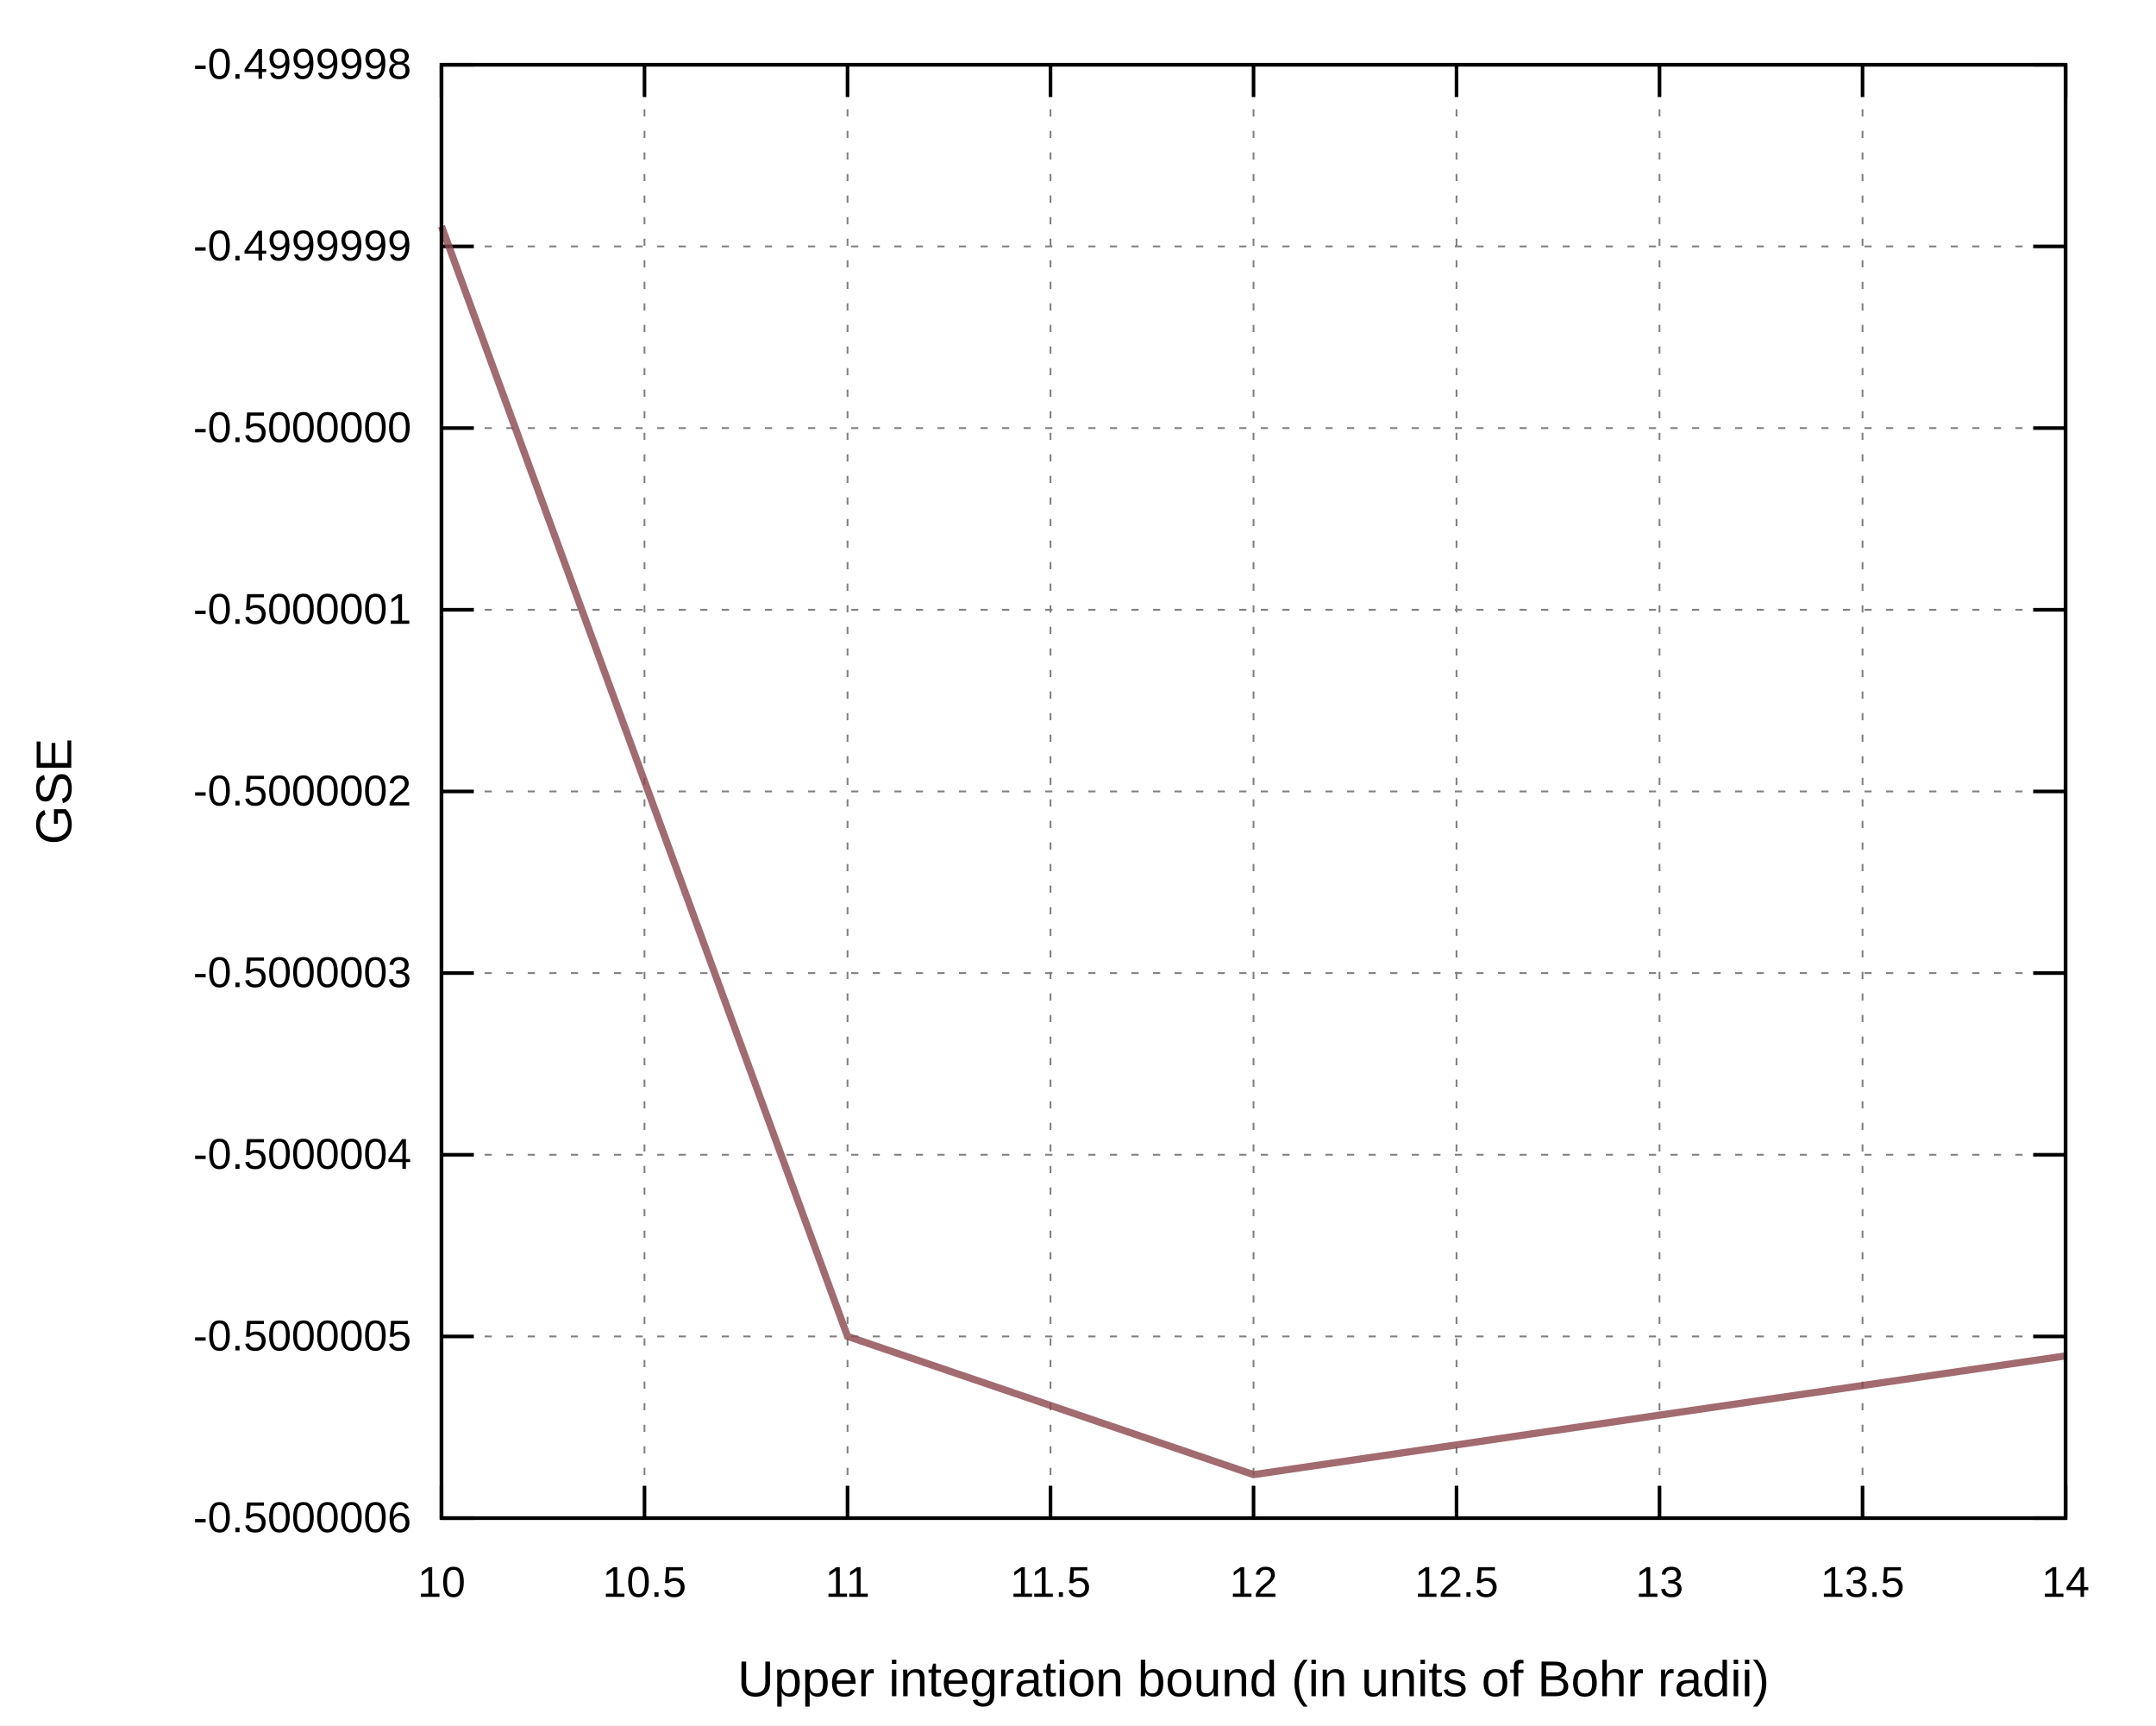
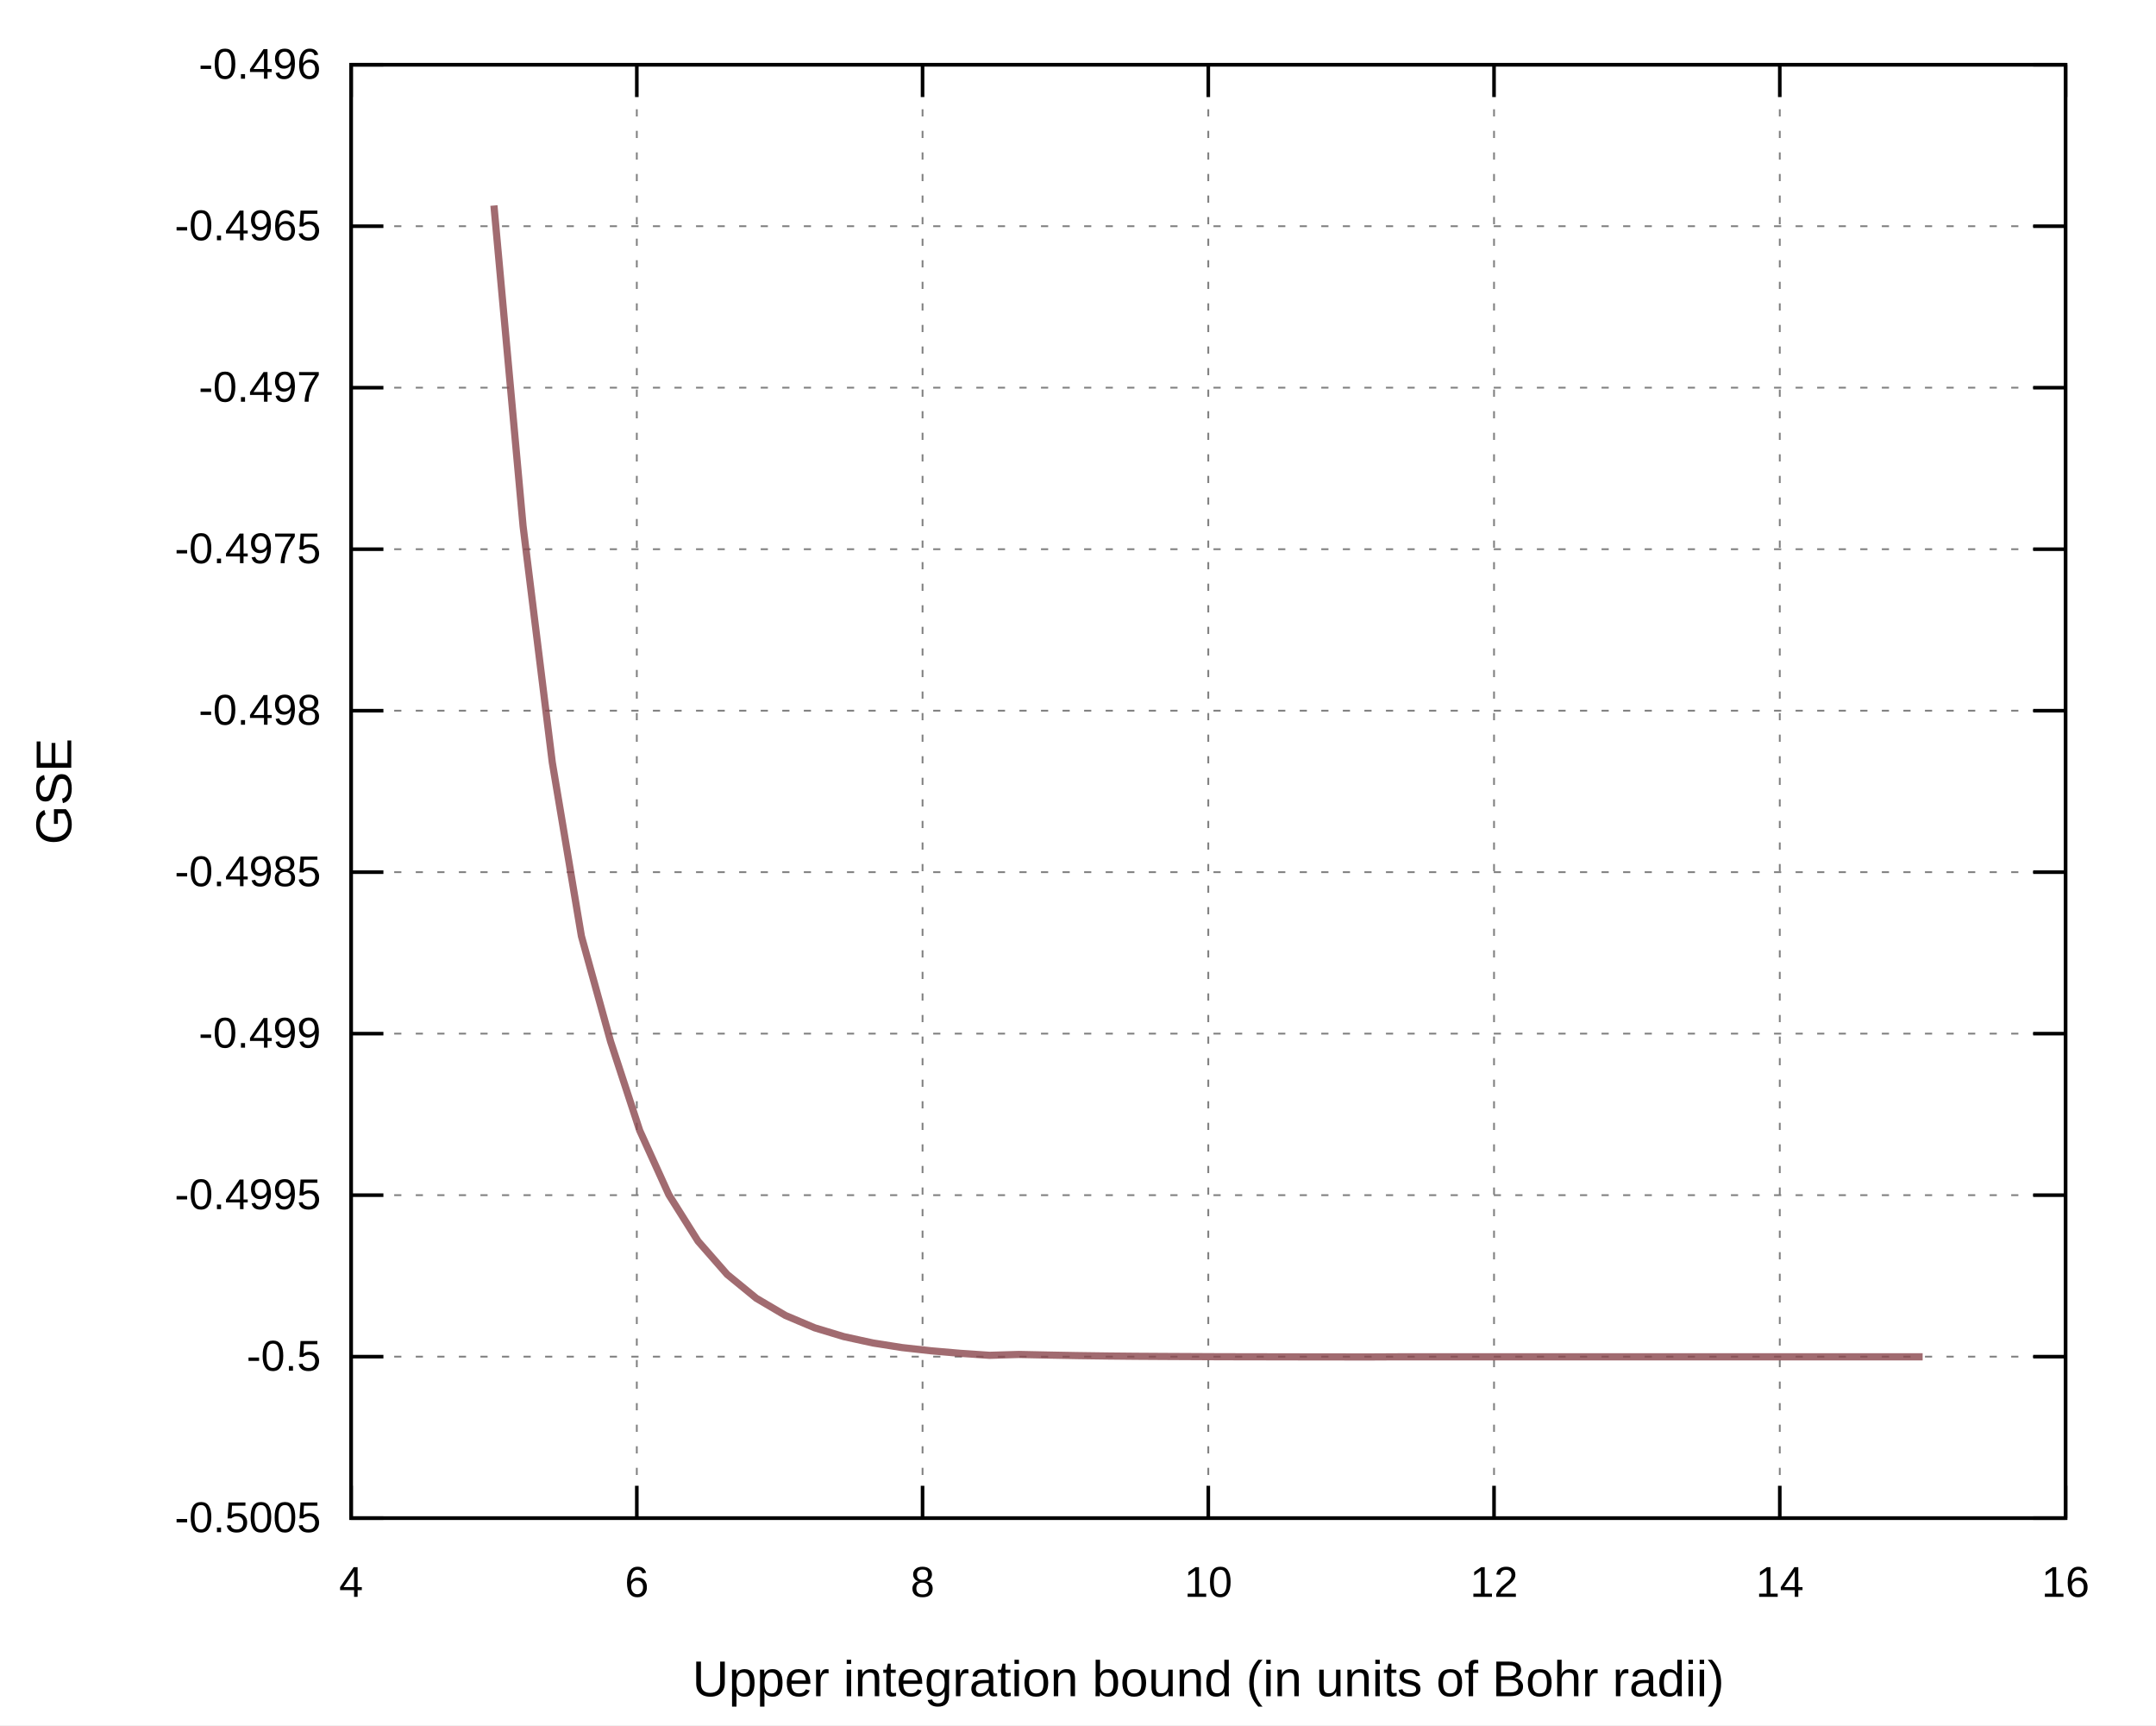
<svg xmlns="http://www.w3.org/2000/svg" xmlns:xlink="http://www.w3.org/1999/xlink" width="600" height="480" viewBox="0 0 600 480">
  <g id="gnuplot_canvas">
    <rect x="0" y="0" width="600" height="480" fill="#ffffff" />
    <defs>
      <circle id="gpDot" r="0.5" stroke-width="0.5" stroke="currentColor" />
      <path id="gpPt0" stroke-width="0.222" stroke="currentColor" d="M-1,0 h2 M0,-1 v2" />
      <path id="gpPt1" stroke-width="0.222" stroke="currentColor" d="M-1,-1 L1,1 M1,-1 L-1,1" />
      <path id="gpPt2" stroke-width="0.222" stroke="currentColor" d="M-1,0 L1,0 M0,-1 L0,1 M-1,-1 L1,1 M-1,1 L1,-1" />
      <rect id="gpPt3" stroke-width="0.222" stroke="currentColor" x="-1" y="-1" width="2" height="2" />
      <rect id="gpPt4" stroke-width="0.222" stroke="currentColor" fill="currentColor" x="-1" y="-1" width="2" height="2" />
      <circle id="gpPt5" stroke-width="0.222" stroke="currentColor" cx="0" cy="0" r="1" />
      <use xlink:href="#gpPt5" id="gpPt6" fill="currentColor" stroke="none" />
      <path id="gpPt7" stroke-width="0.222" stroke="currentColor" d="M0,-1.33 L-1.33,0.67 L1.33,0.67 z" />
      <use xlink:href="#gpPt7" id="gpPt8" fill="currentColor" stroke="none" />
      <use xlink:href="#gpPt7" id="gpPt9" stroke="currentColor" transform="rotate(180)" />
      <use xlink:href="#gpPt9" id="gpPt10" fill="currentColor" stroke="none" />
      <use xlink:href="#gpPt3" id="gpPt11" stroke="currentColor" transform="rotate(45)" />
      <use xlink:href="#gpPt11" id="gpPt12" fill="currentColor" stroke="none" />
      <path id="gpPt13" stroke-width="0.222" stroke="currentColor" d="M0,1.330 L1.265,0.411 L0.782,-1.067 L-0.782,-1.076 L-1.265,0.411 z" />
      <use xlink:href="#gpPt13" id="gpPt14" fill="currentColor" stroke="none" />
      <filter id="textbox" filterUnits="objectBoundingBox" x="0" y="0" height="1" width="1">
        <feFlood flood-color="#FFFFFF" flood-opacity="1" result="bgnd" />
        <feComposite in="SourceGraphic" in2="bgnd" operator="atop" />
      </filter>
      <filter id="greybox" filterUnits="objectBoundingBox" x="0" y="0" height="1" width="1">
        <feFlood flood-color="lightgrey" flood-opacity="1" result="grey" />
        <feComposite in="SourceGraphic" in2="grey" operator="atop" />
      </filter>
    </defs>
    <g fill="none" color="#FFFFFF" stroke="currentColor" stroke-width="1.00" stroke-linecap="butt" stroke-linejoin="miter">
</g>
    <g fill="none" color="black" stroke="currentColor" stroke-width="1.00" stroke-linecap="butt" stroke-linejoin="miter">
</g>
    <g fill="none" color="black" stroke="black" stroke-width="0.50" stroke-linecap="butt" stroke-linejoin="miter">
</g>
    <g fill="none" color="gray" stroke="currentColor" stroke-width="0.50" stroke-linecap="butt" stroke-linejoin="miter">
-       <path stroke="gray" stroke-dasharray="2,4" class="gridline" d="M122.87,422.40 L574.82,422.40  " />
-     </g>
-     <g fill="none" color="gray" stroke="gray" stroke-width="1.00" stroke-linecap="butt" stroke-linejoin="miter">
- </g>
-     <g fill="none" color="black" stroke="currentColor" stroke-width="1.00" stroke-linecap="butt" stroke-linejoin="miter">
-       <path stroke="black" d="M122.87,422.40 L131.87,422.40 M574.82,422.40 L565.82,422.40  " />
-       <g transform="translate(114.48,426.30)" stroke="none" fill="black" font-family="Arial" font-size="12.00" text-anchor="end">
-         <text>
-           <tspan font-family="Arial">-0.5000006</tspan>
-         </text>
-       </g>
-     </g>
-     <g fill="none" color="black" stroke="currentColor" stroke-width="1.00" stroke-linecap="butt" stroke-linejoin="miter">
- </g>
-     <g fill="none" color="black" stroke="black" stroke-width="0.50" stroke-linecap="butt" stroke-linejoin="miter">
- </g>
-     <g fill="none" color="gray" stroke="currentColor" stroke-width="0.50" stroke-linecap="butt" stroke-linejoin="miter">
-       <path stroke="gray" stroke-dasharray="2,4" class="gridline" d="M122.87,371.85 L574.82,371.85  " />
-     </g>
-     <g fill="none" color="gray" stroke="gray" stroke-width="1.00" stroke-linecap="butt" stroke-linejoin="miter">
- </g>
-     <g fill="none" color="black" stroke="currentColor" stroke-width="1.00" stroke-linecap="butt" stroke-linejoin="miter">
-       <path stroke="black" d="M122.87,371.85 L131.87,371.85 M574.82,371.85 L565.82,371.85  " />
-       <g transform="translate(114.48,375.75)" stroke="none" fill="black" font-family="Arial" font-size="12.00" text-anchor="end">
-         <text>
-           <tspan font-family="Arial">-0.5000005</tspan>
-         </text>
-       </g>
-     </g>
-     <g fill="none" color="black" stroke="currentColor" stroke-width="1.00" stroke-linecap="butt" stroke-linejoin="miter">
- </g>
-     <g fill="none" color="black" stroke="black" stroke-width="0.50" stroke-linecap="butt" stroke-linejoin="miter">
- </g>
-     <g fill="none" color="gray" stroke="currentColor" stroke-width="0.50" stroke-linecap="butt" stroke-linejoin="miter">
-       <path stroke="gray" stroke-dasharray="2,4" class="gridline" d="M122.87,321.30 L574.82,321.30  " />
-     </g>
-     <g fill="none" color="gray" stroke="gray" stroke-width="1.00" stroke-linecap="butt" stroke-linejoin="miter">
- </g>
-     <g fill="none" color="black" stroke="currentColor" stroke-width="1.00" stroke-linecap="butt" stroke-linejoin="miter">
-       <path stroke="black" d="M122.87,321.30 L131.87,321.30 M574.82,321.30 L565.82,321.30  " />
-       <g transform="translate(114.48,325.20)" stroke="none" fill="black" font-family="Arial" font-size="12.00" text-anchor="end">
-         <text>
-           <tspan font-family="Arial">-0.5000004</tspan>
-         </text>
-       </g>
-     </g>
-     <g fill="none" color="black" stroke="currentColor" stroke-width="1.00" stroke-linecap="butt" stroke-linejoin="miter">
- </g>
-     <g fill="none" color="black" stroke="black" stroke-width="0.50" stroke-linecap="butt" stroke-linejoin="miter">
- </g>
-     <g fill="none" color="gray" stroke="currentColor" stroke-width="0.50" stroke-linecap="butt" stroke-linejoin="miter">
-       <path stroke="gray" stroke-dasharray="2,4" class="gridline" d="M122.87,270.75 L574.82,270.75  " />
-     </g>
-     <g fill="none" color="gray" stroke="gray" stroke-width="1.00" stroke-linecap="butt" stroke-linejoin="miter">
- </g>
-     <g fill="none" color="black" stroke="currentColor" stroke-width="1.00" stroke-linecap="butt" stroke-linejoin="miter">
-       <path stroke="black" d="M122.87,270.75 L131.87,270.75 M574.82,270.75 L565.82,270.75  " />
-       <g transform="translate(114.48,274.65)" stroke="none" fill="black" font-family="Arial" font-size="12.00" text-anchor="end">
-         <text>
-           <tspan font-family="Arial">-0.5000003</tspan>
-         </text>
-       </g>
-     </g>
-     <g fill="none" color="black" stroke="currentColor" stroke-width="1.00" stroke-linecap="butt" stroke-linejoin="miter">
- </g>
-     <g fill="none" color="black" stroke="black" stroke-width="0.50" stroke-linecap="butt" stroke-linejoin="miter">
- </g>
-     <g fill="none" color="gray" stroke="currentColor" stroke-width="0.50" stroke-linecap="butt" stroke-linejoin="miter">
-       <path stroke="gray" stroke-dasharray="2,4" class="gridline" d="M122.87,220.21 L574.82,220.21  " />
-     </g>
-     <g fill="none" color="gray" stroke="gray" stroke-width="1.00" stroke-linecap="butt" stroke-linejoin="miter">
- </g>
-     <g fill="none" color="black" stroke="currentColor" stroke-width="1.00" stroke-linecap="butt" stroke-linejoin="miter">
-       <path stroke="black" d="M122.87,220.21 L131.87,220.21 M574.82,220.21 L565.82,220.21  " />
-       <g transform="translate(114.48,224.11)" stroke="none" fill="black" font-family="Arial" font-size="12.00" text-anchor="end">
-         <text>
-           <tspan font-family="Arial">-0.5000002</tspan>
-         </text>
-       </g>
-     </g>
-     <g fill="none" color="black" stroke="currentColor" stroke-width="1.00" stroke-linecap="butt" stroke-linejoin="miter">
- </g>
-     <g fill="none" color="black" stroke="black" stroke-width="0.50" stroke-linecap="butt" stroke-linejoin="miter">
- </g>
-     <g fill="none" color="gray" stroke="currentColor" stroke-width="0.50" stroke-linecap="butt" stroke-linejoin="miter">
-       <path stroke="gray" stroke-dasharray="2,4" class="gridline" d="M122.87,169.66 L574.82,169.66  " />
-     </g>
-     <g fill="none" color="gray" stroke="gray" stroke-width="1.00" stroke-linecap="butt" stroke-linejoin="miter">
- </g>
-     <g fill="none" color="black" stroke="currentColor" stroke-width="1.00" stroke-linecap="butt" stroke-linejoin="miter">
-       <path stroke="black" d="M122.87,169.66 L131.87,169.66 M574.82,169.66 L565.82,169.66  " />
-       <g transform="translate(114.48,173.56)" stroke="none" fill="black" font-family="Arial" font-size="12.00" text-anchor="end">
-         <text>
-           <tspan font-family="Arial">-0.5000001</tspan>
-         </text>
-       </g>
-     </g>
-     <g fill="none" color="black" stroke="currentColor" stroke-width="1.00" stroke-linecap="butt" stroke-linejoin="miter">
- </g>
-     <g fill="none" color="black" stroke="black" stroke-width="0.50" stroke-linecap="butt" stroke-linejoin="miter">
- </g>
-     <g fill="none" color="gray" stroke="currentColor" stroke-width="0.50" stroke-linecap="butt" stroke-linejoin="miter">
-       <path stroke="gray" stroke-dasharray="2,4" class="gridline" d="M122.87,119.11 L574.82,119.11  " />
-     </g>
-     <g fill="none" color="gray" stroke="gray" stroke-width="1.00" stroke-linecap="butt" stroke-linejoin="miter">
- </g>
-     <g fill="none" color="black" stroke="currentColor" stroke-width="1.00" stroke-linecap="butt" stroke-linejoin="miter">
-       <path stroke="black" d="M122.87,119.11 L131.87,119.11 M574.82,119.11 L565.82,119.11  " />
-       <g transform="translate(114.48,123.01)" stroke="none" fill="black" font-family="Arial" font-size="12.00" text-anchor="end">
-         <text>
-           <tspan font-family="Arial">-0.5000000</tspan>
-         </text>
-       </g>
-     </g>
-     <g fill="none" color="black" stroke="currentColor" stroke-width="1.00" stroke-linecap="butt" stroke-linejoin="miter">
- </g>
-     <g fill="none" color="black" stroke="black" stroke-width="0.50" stroke-linecap="butt" stroke-linejoin="miter">
- </g>
-     <g fill="none" color="gray" stroke="currentColor" stroke-width="0.50" stroke-linecap="butt" stroke-linejoin="miter">
-       <path stroke="gray" stroke-dasharray="2,4" class="gridline" d="M122.87,68.56 L574.82,68.56  " />
-     </g>
-     <g fill="none" color="gray" stroke="gray" stroke-width="1.00" stroke-linecap="butt" stroke-linejoin="miter">
- </g>
-     <g fill="none" color="black" stroke="currentColor" stroke-width="1.00" stroke-linecap="butt" stroke-linejoin="miter">
-       <path stroke="black" d="M122.87,68.56 L131.87,68.56 M574.82,68.56 L565.82,68.56  " />
-       <g transform="translate(114.48,72.46)" stroke="none" fill="black" font-family="Arial" font-size="12.00" text-anchor="end">
-         <text>
-           <tspan font-family="Arial">-0.4999999</tspan>
-         </text>
-       </g>
-     </g>
-     <g fill="none" color="black" stroke="currentColor" stroke-width="1.00" stroke-linecap="butt" stroke-linejoin="miter">
- </g>
-     <g fill="none" color="black" stroke="black" stroke-width="0.50" stroke-linecap="butt" stroke-linejoin="miter">
- </g>
-     <g fill="none" color="gray" stroke="currentColor" stroke-width="0.50" stroke-linecap="butt" stroke-linejoin="miter">
-       <path stroke="gray" stroke-dasharray="2,4" class="gridline" d="M122.87,18.01 L574.82,18.01  " />
-     </g>
-     <g fill="none" color="gray" stroke="gray" stroke-width="1.00" stroke-linecap="butt" stroke-linejoin="miter">
- </g>
-     <g fill="none" color="black" stroke="currentColor" stroke-width="1.00" stroke-linecap="butt" stroke-linejoin="miter">
-       <path stroke="black" d="M122.87,18.01 L131.87,18.01 M574.82,18.01 L565.82,18.01  " />
-       <g transform="translate(114.48,21.91)" stroke="none" fill="black" font-family="Arial" font-size="12.00" text-anchor="end">
-         <text>
-           <tspan font-family="Arial">-0.4999998</tspan>
-         </text>
-       </g>
-     </g>
-     <g fill="none" color="black" stroke="currentColor" stroke-width="1.00" stroke-linecap="butt" stroke-linejoin="miter">
- </g>
-     <g fill="none" color="black" stroke="black" stroke-width="0.50" stroke-linecap="butt" stroke-linejoin="miter">
- </g>
-     <g fill="none" color="gray" stroke="currentColor" stroke-width="0.50" stroke-linecap="butt" stroke-linejoin="miter">
-       <path stroke="gray" stroke-dasharray="2,4" class="gridline" d="M122.87,422.40 L122.87,18.01  " />
-     </g>
-     <g fill="none" color="gray" stroke="gray" stroke-width="1.00" stroke-linecap="butt" stroke-linejoin="miter">
- </g>
-     <g fill="none" color="black" stroke="currentColor" stroke-width="1.00" stroke-linecap="butt" stroke-linejoin="miter">
-       <path stroke="black" d="M122.87,422.40 L122.87,413.40 M122.87,18.01 L122.87,27.01  " />
-       <g transform="translate(122.87,444.30)" stroke="none" fill="black" font-family="Arial" font-size="12.00" text-anchor="middle">
+       <path stroke="gray" stroke-dasharray="2,4" class="gridline" d="M97.70,422.40 L574.82,422.40  " />
+     </g>
+     <g fill="none" color="gray" stroke="gray" stroke-width="1.00" stroke-linecap="butt" stroke-linejoin="miter">
+ </g>
+     <g fill="none" color="black" stroke="currentColor" stroke-width="1.00" stroke-linecap="butt" stroke-linejoin="miter">
+       <path stroke="black" d="M97.70,422.40 L106.70,422.40 M574.82,422.40 L565.82,422.40  " />
+       <g transform="translate(89.31,426.30)" stroke="none" fill="black" font-family="Arial" font-size="12.00" text-anchor="end">
+         <text>
+           <tspan font-family="Arial">-0.5005</tspan>
+         </text>
+       </g>
+     </g>
+     <g fill="none" color="black" stroke="currentColor" stroke-width="1.00" stroke-linecap="butt" stroke-linejoin="miter">
+ </g>
+     <g fill="none" color="black" stroke="black" stroke-width="0.50" stroke-linecap="butt" stroke-linejoin="miter">
+ </g>
+     <g fill="none" color="gray" stroke="currentColor" stroke-width="0.50" stroke-linecap="butt" stroke-linejoin="miter">
+       <path stroke="gray" stroke-dasharray="2,4" class="gridline" d="M97.70,377.47 L574.82,377.47  " />
+     </g>
+     <g fill="none" color="gray" stroke="gray" stroke-width="1.00" stroke-linecap="butt" stroke-linejoin="miter">
+ </g>
+     <g fill="none" color="black" stroke="currentColor" stroke-width="1.00" stroke-linecap="butt" stroke-linejoin="miter">
+       <path stroke="black" d="M97.70,377.47 L106.70,377.47 M574.82,377.47 L565.82,377.47  " />
+       <g transform="translate(89.31,381.37)" stroke="none" fill="black" font-family="Arial" font-size="12.00" text-anchor="end">
+         <text>
+           <tspan font-family="Arial">-0.5</tspan>
+         </text>
+       </g>
+     </g>
+     <g fill="none" color="black" stroke="currentColor" stroke-width="1.00" stroke-linecap="butt" stroke-linejoin="miter">
+ </g>
+     <g fill="none" color="black" stroke="black" stroke-width="0.50" stroke-linecap="butt" stroke-linejoin="miter">
+ </g>
+     <g fill="none" color="gray" stroke="currentColor" stroke-width="0.50" stroke-linecap="butt" stroke-linejoin="miter">
+       <path stroke="gray" stroke-dasharray="2,4" class="gridline" d="M97.70,332.54 L574.82,332.54  " />
+     </g>
+     <g fill="none" color="gray" stroke="gray" stroke-width="1.00" stroke-linecap="butt" stroke-linejoin="miter">
+ </g>
+     <g fill="none" color="black" stroke="currentColor" stroke-width="1.00" stroke-linecap="butt" stroke-linejoin="miter">
+       <path stroke="black" d="M97.70,332.54 L106.70,332.54 M574.82,332.54 L565.82,332.54  " />
+       <g transform="translate(89.31,336.44)" stroke="none" fill="black" font-family="Arial" font-size="12.00" text-anchor="end">
+         <text>
+           <tspan font-family="Arial">-0.4995</tspan>
+         </text>
+       </g>
+     </g>
+     <g fill="none" color="black" stroke="currentColor" stroke-width="1.00" stroke-linecap="butt" stroke-linejoin="miter">
+ </g>
+     <g fill="none" color="black" stroke="black" stroke-width="0.50" stroke-linecap="butt" stroke-linejoin="miter">
+ </g>
+     <g fill="none" color="gray" stroke="currentColor" stroke-width="0.50" stroke-linecap="butt" stroke-linejoin="miter">
+       <path stroke="gray" stroke-dasharray="2,4" class="gridline" d="M97.70,287.60 L574.82,287.60  " />
+     </g>
+     <g fill="none" color="gray" stroke="gray" stroke-width="1.00" stroke-linecap="butt" stroke-linejoin="miter">
+ </g>
+     <g fill="none" color="black" stroke="currentColor" stroke-width="1.00" stroke-linecap="butt" stroke-linejoin="miter">
+       <path stroke="black" d="M97.70,287.60 L106.70,287.60 M574.82,287.60 L565.82,287.60  " />
+       <g transform="translate(89.31,291.50)" stroke="none" fill="black" font-family="Arial" font-size="12.00" text-anchor="end">
+         <text>
+           <tspan font-family="Arial">-0.499</tspan>
+         </text>
+       </g>
+     </g>
+     <g fill="none" color="black" stroke="currentColor" stroke-width="1.00" stroke-linecap="butt" stroke-linejoin="miter">
+ </g>
+     <g fill="none" color="black" stroke="black" stroke-width="0.50" stroke-linecap="butt" stroke-linejoin="miter">
+ </g>
+     <g fill="none" color="gray" stroke="currentColor" stroke-width="0.50" stroke-linecap="butt" stroke-linejoin="miter">
+       <path stroke="gray" stroke-dasharray="2,4" class="gridline" d="M97.70,242.67 L574.82,242.67  " />
+     </g>
+     <g fill="none" color="gray" stroke="gray" stroke-width="1.00" stroke-linecap="butt" stroke-linejoin="miter">
+ </g>
+     <g fill="none" color="black" stroke="currentColor" stroke-width="1.00" stroke-linecap="butt" stroke-linejoin="miter">
+       <path stroke="black" d="M97.70,242.67 L106.70,242.67 M574.82,242.67 L565.82,242.67  " />
+       <g transform="translate(89.31,246.57)" stroke="none" fill="black" font-family="Arial" font-size="12.00" text-anchor="end">
+         <text>
+           <tspan font-family="Arial">-0.4985</tspan>
+         </text>
+       </g>
+     </g>
+     <g fill="none" color="black" stroke="currentColor" stroke-width="1.00" stroke-linecap="butt" stroke-linejoin="miter">
+ </g>
+     <g fill="none" color="black" stroke="black" stroke-width="0.50" stroke-linecap="butt" stroke-linejoin="miter">
+ </g>
+     <g fill="none" color="gray" stroke="currentColor" stroke-width="0.50" stroke-linecap="butt" stroke-linejoin="miter">
+       <path stroke="gray" stroke-dasharray="2,4" class="gridline" d="M97.70,197.74 L574.82,197.74  " />
+     </g>
+     <g fill="none" color="gray" stroke="gray" stroke-width="1.00" stroke-linecap="butt" stroke-linejoin="miter">
+ </g>
+     <g fill="none" color="black" stroke="currentColor" stroke-width="1.00" stroke-linecap="butt" stroke-linejoin="miter">
+       <path stroke="black" d="M97.70,197.74 L106.70,197.74 M574.82,197.74 L565.82,197.74  " />
+       <g transform="translate(89.31,201.64)" stroke="none" fill="black" font-family="Arial" font-size="12.00" text-anchor="end">
+         <text>
+           <tspan font-family="Arial">-0.498</tspan>
+         </text>
+       </g>
+     </g>
+     <g fill="none" color="black" stroke="currentColor" stroke-width="1.00" stroke-linecap="butt" stroke-linejoin="miter">
+ </g>
+     <g fill="none" color="black" stroke="black" stroke-width="0.50" stroke-linecap="butt" stroke-linejoin="miter">
+ </g>
+     <g fill="none" color="gray" stroke="currentColor" stroke-width="0.50" stroke-linecap="butt" stroke-linejoin="miter">
+       <path stroke="gray" stroke-dasharray="2,4" class="gridline" d="M97.70,152.81 L574.82,152.81  " />
+     </g>
+     <g fill="none" color="gray" stroke="gray" stroke-width="1.00" stroke-linecap="butt" stroke-linejoin="miter">
+ </g>
+     <g fill="none" color="black" stroke="currentColor" stroke-width="1.00" stroke-linecap="butt" stroke-linejoin="miter">
+       <path stroke="black" d="M97.70,152.81 L106.70,152.81 M574.82,152.81 L565.82,152.81  " />
+       <g transform="translate(89.31,156.71)" stroke="none" fill="black" font-family="Arial" font-size="12.00" text-anchor="end">
+         <text>
+           <tspan font-family="Arial">-0.4975</tspan>
+         </text>
+       </g>
+     </g>
+     <g fill="none" color="black" stroke="currentColor" stroke-width="1.00" stroke-linecap="butt" stroke-linejoin="miter">
+ </g>
+     <g fill="none" color="black" stroke="black" stroke-width="0.50" stroke-linecap="butt" stroke-linejoin="miter">
+ </g>
+     <g fill="none" color="gray" stroke="currentColor" stroke-width="0.50" stroke-linecap="butt" stroke-linejoin="miter">
+       <path stroke="gray" stroke-dasharray="2,4" class="gridline" d="M97.70,107.87 L574.82,107.87  " />
+     </g>
+     <g fill="none" color="gray" stroke="gray" stroke-width="1.00" stroke-linecap="butt" stroke-linejoin="miter">
+ </g>
+     <g fill="none" color="black" stroke="currentColor" stroke-width="1.00" stroke-linecap="butt" stroke-linejoin="miter">
+       <path stroke="black" d="M97.70,107.87 L106.70,107.87 M574.82,107.87 L565.82,107.87  " />
+       <g transform="translate(89.31,111.77)" stroke="none" fill="black" font-family="Arial" font-size="12.00" text-anchor="end">
+         <text>
+           <tspan font-family="Arial">-0.497</tspan>
+         </text>
+       </g>
+     </g>
+     <g fill="none" color="black" stroke="currentColor" stroke-width="1.00" stroke-linecap="butt" stroke-linejoin="miter">
+ </g>
+     <g fill="none" color="black" stroke="black" stroke-width="0.50" stroke-linecap="butt" stroke-linejoin="miter">
+ </g>
+     <g fill="none" color="gray" stroke="currentColor" stroke-width="0.50" stroke-linecap="butt" stroke-linejoin="miter">
+       <path stroke="gray" stroke-dasharray="2,4" class="gridline" d="M97.70,62.94 L574.82,62.94  " />
+     </g>
+     <g fill="none" color="gray" stroke="gray" stroke-width="1.00" stroke-linecap="butt" stroke-linejoin="miter">
+ </g>
+     <g fill="none" color="black" stroke="currentColor" stroke-width="1.00" stroke-linecap="butt" stroke-linejoin="miter">
+       <path stroke="black" d="M97.70,62.94 L106.70,62.94 M574.82,62.94 L565.82,62.94  " />
+       <g transform="translate(89.31,66.84)" stroke="none" fill="black" font-family="Arial" font-size="12.00" text-anchor="end">
+         <text>
+           <tspan font-family="Arial">-0.4965</tspan>
+         </text>
+       </g>
+     </g>
+     <g fill="none" color="black" stroke="currentColor" stroke-width="1.00" stroke-linecap="butt" stroke-linejoin="miter">
+ </g>
+     <g fill="none" color="black" stroke="black" stroke-width="0.50" stroke-linecap="butt" stroke-linejoin="miter">
+ </g>
+     <g fill="none" color="gray" stroke="currentColor" stroke-width="0.50" stroke-linecap="butt" stroke-linejoin="miter">
+       <path stroke="gray" stroke-dasharray="2,4" class="gridline" d="M97.70,18.01 L574.82,18.01  " />
+     </g>
+     <g fill="none" color="gray" stroke="gray" stroke-width="1.00" stroke-linecap="butt" stroke-linejoin="miter">
+ </g>
+     <g fill="none" color="black" stroke="currentColor" stroke-width="1.00" stroke-linecap="butt" stroke-linejoin="miter">
+       <path stroke="black" d="M97.70,18.01 L106.70,18.01 M574.82,18.01 L565.82,18.01  " />
+       <g transform="translate(89.31,21.91)" stroke="none" fill="black" font-family="Arial" font-size="12.00" text-anchor="end">
+         <text>
+           <tspan font-family="Arial">-0.496</tspan>
+         </text>
+       </g>
+     </g>
+     <g fill="none" color="black" stroke="currentColor" stroke-width="1.00" stroke-linecap="butt" stroke-linejoin="miter">
+ </g>
+     <g fill="none" color="black" stroke="black" stroke-width="0.50" stroke-linecap="butt" stroke-linejoin="miter">
+ </g>
+     <g fill="none" color="gray" stroke="currentColor" stroke-width="0.50" stroke-linecap="butt" stroke-linejoin="miter">
+       <path stroke="gray" stroke-dasharray="2,4" class="gridline" d="M97.70,422.40 L97.70,18.01  " />
+     </g>
+     <g fill="none" color="gray" stroke="gray" stroke-width="1.00" stroke-linecap="butt" stroke-linejoin="miter">
+ </g>
+     <g fill="none" color="black" stroke="currentColor" stroke-width="1.00" stroke-linecap="butt" stroke-linejoin="miter">
+       <path stroke="black" d="M97.70,422.40 L97.70,413.40 M97.70,18.01 L97.70,27.01  " />
+       <g transform="translate(97.70,444.30)" stroke="none" fill="black" font-family="Arial" font-size="12.00" text-anchor="middle">
+         <text>
+           <tspan font-family="Arial"> 4</tspan>
+         </text>
+       </g>
+     </g>
+     <g fill="none" color="black" stroke="currentColor" stroke-width="1.00" stroke-linecap="butt" stroke-linejoin="miter">
+ </g>
+     <g fill="none" color="black" stroke="black" stroke-width="0.50" stroke-linecap="butt" stroke-linejoin="miter">
+ </g>
+     <g fill="none" color="gray" stroke="currentColor" stroke-width="0.50" stroke-linecap="butt" stroke-linejoin="miter">
+       <path stroke="gray" stroke-dasharray="2,4" class="gridline" d="M177.22,422.40 L177.22,18.01  " />
+     </g>
+     <g fill="none" color="gray" stroke="gray" stroke-width="1.00" stroke-linecap="butt" stroke-linejoin="miter">
+ </g>
+     <g fill="none" color="black" stroke="currentColor" stroke-width="1.00" stroke-linecap="butt" stroke-linejoin="miter">
+       <path stroke="black" d="M177.22,422.40 L177.22,413.40 M177.22,18.01 L177.22,27.01  " />
+       <g transform="translate(177.22,444.30)" stroke="none" fill="black" font-family="Arial" font-size="12.00" text-anchor="middle">
+         <text>
+           <tspan font-family="Arial"> 6</tspan>
+         </text>
+       </g>
+     </g>
+     <g fill="none" color="black" stroke="currentColor" stroke-width="1.00" stroke-linecap="butt" stroke-linejoin="miter">
+ </g>
+     <g fill="none" color="black" stroke="black" stroke-width="0.50" stroke-linecap="butt" stroke-linejoin="miter">
+ </g>
+     <g fill="none" color="gray" stroke="currentColor" stroke-width="0.50" stroke-linecap="butt" stroke-linejoin="miter">
+       <path stroke="gray" stroke-dasharray="2,4" class="gridline" d="M256.74,422.40 L256.74,18.01  " />
+     </g>
+     <g fill="none" color="gray" stroke="gray" stroke-width="1.00" stroke-linecap="butt" stroke-linejoin="miter">
+ </g>
+     <g fill="none" color="black" stroke="currentColor" stroke-width="1.00" stroke-linecap="butt" stroke-linejoin="miter">
+       <path stroke="black" d="M256.74,422.40 L256.74,413.40 M256.74,18.01 L256.74,27.01  " />
+       <g transform="translate(256.74,444.30)" stroke="none" fill="black" font-family="Arial" font-size="12.00" text-anchor="middle">
+         <text>
+           <tspan font-family="Arial"> 8</tspan>
+         </text>
+       </g>
+     </g>
+     <g fill="none" color="black" stroke="currentColor" stroke-width="1.00" stroke-linecap="butt" stroke-linejoin="miter">
+ </g>
+     <g fill="none" color="black" stroke="black" stroke-width="0.50" stroke-linecap="butt" stroke-linejoin="miter">
+ </g>
+     <g fill="none" color="gray" stroke="currentColor" stroke-width="0.50" stroke-linecap="butt" stroke-linejoin="miter">
+       <path stroke="gray" stroke-dasharray="2,4" class="gridline" d="M336.26,422.40 L336.26,18.01  " />
+     </g>
+     <g fill="none" color="gray" stroke="gray" stroke-width="1.00" stroke-linecap="butt" stroke-linejoin="miter">
+ </g>
+     <g fill="none" color="black" stroke="currentColor" stroke-width="1.00" stroke-linecap="butt" stroke-linejoin="miter">
+       <path stroke="black" d="M336.26,422.40 L336.26,413.40 M336.26,18.01 L336.26,27.01  " />
+       <g transform="translate(336.26,444.30)" stroke="none" fill="black" font-family="Arial" font-size="12.00" text-anchor="middle">
        <text>
          <tspan font-family="Arial"> 10</tspan>
        </text>
      </g>
    </g>
    <g fill="none" color="black" stroke="currentColor" stroke-width="1.00" stroke-linecap="butt" stroke-linejoin="miter">
</g>
    <g fill="none" color="black" stroke="black" stroke-width="0.50" stroke-linecap="butt" stroke-linejoin="miter">
</g>
    <g fill="none" color="gray" stroke="currentColor" stroke-width="0.50" stroke-linecap="butt" stroke-linejoin="miter">
-       <path stroke="gray" stroke-dasharray="2,4" class="gridline" d="M179.36,422.40 L179.36,18.01  " />
-     </g>
-     <g fill="none" color="gray" stroke="gray" stroke-width="1.00" stroke-linecap="butt" stroke-linejoin="miter">
- </g>
-     <g fill="none" color="black" stroke="currentColor" stroke-width="1.00" stroke-linecap="butt" stroke-linejoin="miter">
-       <path stroke="black" d="M179.36,422.40 L179.36,413.40 M179.36,18.01 L179.36,27.01  " />
-       <g transform="translate(179.36,444.30)" stroke="none" fill="black" font-family="Arial" font-size="12.00" text-anchor="middle">
-         <text>
-           <tspan font-family="Arial"> 10.5</tspan>
-         </text>
-       </g>
-     </g>
-     <g fill="none" color="black" stroke="currentColor" stroke-width="1.00" stroke-linecap="butt" stroke-linejoin="miter">
- </g>
-     <g fill="none" color="black" stroke="black" stroke-width="0.50" stroke-linecap="butt" stroke-linejoin="miter">
- </g>
-     <g fill="none" color="gray" stroke="currentColor" stroke-width="0.50" stroke-linecap="butt" stroke-linejoin="miter">
-       <path stroke="gray" stroke-dasharray="2,4" class="gridline" d="M235.86,422.40 L235.86,18.01  " />
-     </g>
-     <g fill="none" color="gray" stroke="gray" stroke-width="1.00" stroke-linecap="butt" stroke-linejoin="miter">
- </g>
-     <g fill="none" color="black" stroke="currentColor" stroke-width="1.00" stroke-linecap="butt" stroke-linejoin="miter">
-       <path stroke="black" d="M235.86,422.40 L235.86,413.40 M235.86,18.01 L235.86,27.01  " />
-       <g transform="translate(235.86,444.30)" stroke="none" fill="black" font-family="Arial" font-size="12.00" text-anchor="middle">
-         <text>
-           <tspan font-family="Arial"> 11</tspan>
-         </text>
-       </g>
-     </g>
-     <g fill="none" color="black" stroke="currentColor" stroke-width="1.00" stroke-linecap="butt" stroke-linejoin="miter">
- </g>
-     <g fill="none" color="black" stroke="black" stroke-width="0.50" stroke-linecap="butt" stroke-linejoin="miter">
- </g>
-     <g fill="none" color="gray" stroke="currentColor" stroke-width="0.50" stroke-linecap="butt" stroke-linejoin="miter">
-       <path stroke="gray" stroke-dasharray="2,4" class="gridline" d="M292.35,422.40 L292.35,18.01  " />
-     </g>
-     <g fill="none" color="gray" stroke="gray" stroke-width="1.00" stroke-linecap="butt" stroke-linejoin="miter">
- </g>
-     <g fill="none" color="black" stroke="currentColor" stroke-width="1.00" stroke-linecap="butt" stroke-linejoin="miter">
-       <path stroke="black" d="M292.35,422.40 L292.35,413.40 M292.35,18.01 L292.35,27.01  " />
-       <g transform="translate(292.35,444.30)" stroke="none" fill="black" font-family="Arial" font-size="12.00" text-anchor="middle">
-         <text>
-           <tspan font-family="Arial"> 11.5</tspan>
-         </text>
-       </g>
-     </g>
-     <g fill="none" color="black" stroke="currentColor" stroke-width="1.00" stroke-linecap="butt" stroke-linejoin="miter">
- </g>
-     <g fill="none" color="black" stroke="black" stroke-width="0.50" stroke-linecap="butt" stroke-linejoin="miter">
- </g>
-     <g fill="none" color="gray" stroke="currentColor" stroke-width="0.50" stroke-linecap="butt" stroke-linejoin="miter">
-       <path stroke="gray" stroke-dasharray="2,4" class="gridline" d="M348.85,422.40 L348.85,18.01  " />
-     </g>
-     <g fill="none" color="gray" stroke="gray" stroke-width="1.00" stroke-linecap="butt" stroke-linejoin="miter">
- </g>
-     <g fill="none" color="black" stroke="currentColor" stroke-width="1.00" stroke-linecap="butt" stroke-linejoin="miter">
-       <path stroke="black" d="M348.85,422.40 L348.85,413.40 M348.85,18.01 L348.85,27.01  " />
-       <g transform="translate(348.85,444.30)" stroke="none" fill="black" font-family="Arial" font-size="12.00" text-anchor="middle">
+       <path stroke="gray" stroke-dasharray="2,4" class="gridline" d="M415.78,422.40 L415.78,18.01  " />
+     </g>
+     <g fill="none" color="gray" stroke="gray" stroke-width="1.00" stroke-linecap="butt" stroke-linejoin="miter">
+ </g>
+     <g fill="none" color="black" stroke="currentColor" stroke-width="1.00" stroke-linecap="butt" stroke-linejoin="miter">
+       <path stroke="black" d="M415.78,422.40 L415.78,413.40 M415.78,18.01 L415.78,27.01  " />
+       <g transform="translate(415.78,444.30)" stroke="none" fill="black" font-family="Arial" font-size="12.00" text-anchor="middle">
        <text>
          <tspan font-family="Arial"> 12</tspan>
        </text>
      </g>
    </g>
    <g fill="none" color="black" stroke="currentColor" stroke-width="1.00" stroke-linecap="butt" stroke-linejoin="miter">
</g>
    <g fill="none" color="black" stroke="black" stroke-width="0.50" stroke-linecap="butt" stroke-linejoin="miter">
</g>
    <g fill="none" color="gray" stroke="currentColor" stroke-width="0.50" stroke-linecap="butt" stroke-linejoin="miter">
-       <path stroke="gray" stroke-dasharray="2,4" class="gridline" d="M405.34,422.40 L405.34,18.01  " />
-     </g>
-     <g fill="none" color="gray" stroke="gray" stroke-width="1.00" stroke-linecap="butt" stroke-linejoin="miter">
- </g>
-     <g fill="none" color="black" stroke="currentColor" stroke-width="1.00" stroke-linecap="butt" stroke-linejoin="miter">
-       <path stroke="black" d="M405.34,422.40 L405.34,413.40 M405.34,18.01 L405.34,27.01  " />
-       <g transform="translate(405.34,444.30)" stroke="none" fill="black" font-family="Arial" font-size="12.00" text-anchor="middle">
-         <text>
-           <tspan font-family="Arial"> 12.5</tspan>
-         </text>
-       </g>
-     </g>
-     <g fill="none" color="black" stroke="currentColor" stroke-width="1.00" stroke-linecap="butt" stroke-linejoin="miter">
- </g>
-     <g fill="none" color="black" stroke="black" stroke-width="0.50" stroke-linecap="butt" stroke-linejoin="miter">
- </g>
-     <g fill="none" color="gray" stroke="currentColor" stroke-width="0.50" stroke-linecap="butt" stroke-linejoin="miter">
-       <path stroke="gray" stroke-dasharray="2,4" class="gridline" d="M461.83,422.40 L461.83,18.01  " />
-     </g>
-     <g fill="none" color="gray" stroke="gray" stroke-width="1.00" stroke-linecap="butt" stroke-linejoin="miter">
- </g>
-     <g fill="none" color="black" stroke="currentColor" stroke-width="1.00" stroke-linecap="butt" stroke-linejoin="miter">
-       <path stroke="black" d="M461.83,422.40 L461.83,413.40 M461.83,18.01 L461.83,27.01  " />
-       <g transform="translate(461.83,444.30)" stroke="none" fill="black" font-family="Arial" font-size="12.00" text-anchor="middle">
-         <text>
-           <tspan font-family="Arial"> 13</tspan>
-         </text>
-       </g>
-     </g>
-     <g fill="none" color="black" stroke="currentColor" stroke-width="1.00" stroke-linecap="butt" stroke-linejoin="miter">
- </g>
-     <g fill="none" color="black" stroke="black" stroke-width="0.50" stroke-linecap="butt" stroke-linejoin="miter">
- </g>
-     <g fill="none" color="gray" stroke="currentColor" stroke-width="0.50" stroke-linecap="butt" stroke-linejoin="miter">
-       <path stroke="gray" stroke-dasharray="2,4" class="gridline" d="M518.33,422.40 L518.33,27.01 L518.33,18.01  " />
-     </g>
-     <g fill="none" color="gray" stroke="gray" stroke-width="1.00" stroke-linecap="butt" stroke-linejoin="miter">
- </g>
-     <g fill="none" color="black" stroke="currentColor" stroke-width="1.00" stroke-linecap="butt" stroke-linejoin="miter">
-       <path stroke="black" d="M518.33,422.40 L518.33,413.40 M518.33,18.01 L518.33,27.01  " />
-       <g transform="translate(518.33,444.30)" stroke="none" fill="black" font-family="Arial" font-size="12.00" text-anchor="middle">
-         <text>
-           <tspan font-family="Arial"> 13.5</tspan>
+       <path stroke="gray" stroke-dasharray="2,4" class="gridline" d="M495.30,422.40 L495.30,18.01  " />
+     </g>
+     <g fill="none" color="gray" stroke="gray" stroke-width="1.00" stroke-linecap="butt" stroke-linejoin="miter">
+ </g>
+     <g fill="none" color="black" stroke="currentColor" stroke-width="1.00" stroke-linecap="butt" stroke-linejoin="miter">
+       <path stroke="black" d="M495.30,422.40 L495.30,413.40 M495.30,18.01 L495.30,27.01  " />
+       <g transform="translate(495.30,444.30)" stroke="none" fill="black" font-family="Arial" font-size="12.00" text-anchor="middle">
+         <text>
+           <tspan font-family="Arial"> 14</tspan>
        </text>
      </g>
    </g>
    <g fill="none" color="black" stroke="currentColor" stroke-width="1.00" stroke-linecap="butt" stroke-linejoin="miter">
</g>
    <g fill="none" color="black" stroke="black" stroke-width="0.50" stroke-linecap="butt" stroke-linejoin="miter">
</g>
    <g fill="none" color="gray" stroke="currentColor" stroke-width="0.50" stroke-linecap="butt" stroke-linejoin="miter">
      <path stroke="gray" stroke-dasharray="2,4" class="gridline" d="M574.82,422.40 L574.82,18.01  " />
    </g>
    <g fill="none" color="gray" stroke="gray" stroke-width="1.00" stroke-linecap="butt" stroke-linejoin="miter">
</g>
    <g fill="none" color="black" stroke="currentColor" stroke-width="1.00" stroke-linecap="butt" stroke-linejoin="miter">
      <path stroke="black" d="M574.82,422.40 L574.82,413.40 M574.82,18.01 L574.82,27.01  " />
      <g transform="translate(574.82,444.30)" stroke="none" fill="black" font-family="Arial" font-size="12.00" text-anchor="middle">
        <text>
-           <tspan font-family="Arial"> 14</tspan>
-         </text>
-       </g>
-     </g>
-     <g fill="none" color="black" stroke="currentColor" stroke-width="1.00" stroke-linecap="butt" stroke-linejoin="miter">
- </g>
-     <g fill="none" color="black" stroke="currentColor" stroke-width="1.00" stroke-linecap="butt" stroke-linejoin="miter">
-       <path stroke="black" d="M122.87,18.01 L122.87,422.40 L574.82,422.40 L574.82,18.01 L122.87,18.01 Z  " />
+           <tspan font-family="Arial"> 16</tspan>
+         </text>
+       </g>
+     </g>
+     <g fill="none" color="black" stroke="currentColor" stroke-width="1.00" stroke-linecap="butt" stroke-linejoin="miter">
+ </g>
+     <g fill="none" color="black" stroke="currentColor" stroke-width="1.00" stroke-linecap="butt" stroke-linejoin="miter">
+       <path stroke="black" d="M97.70,18.01 L97.70,422.40 L574.82,422.40 L574.82,18.01 L97.70,18.01 Z  " />
    </g>
    <g fill="none" color="black" stroke="currentColor" stroke-width="1.00" stroke-linecap="butt" stroke-linejoin="miter">
      <g transform="translate(19.83,220.21) rotate(270)" stroke="none" fill="black" font-family="Arial" font-size="14.00" text-anchor="middle">
        <text>
          <tspan font-family="Arial">GSE</tspan>
        </text>
      </g>
    </g>
    <g fill="none" color="black" stroke="currentColor" stroke-width="1.00" stroke-linecap="butt" stroke-linejoin="miter">
-       <g transform="translate(348.84,471.95)" stroke="none" fill="black" font-family="Arial" font-size="14.00" text-anchor="middle">
+       <g transform="translate(336.26,471.95)" stroke="none" fill="black" font-family="Arial" font-size="14.00" text-anchor="middle">
        <text>
          <tspan font-family="Arial">Upper integration bound (in units of Bohr radii)</tspan>
        </text>
      </g>
    </g>
    <g fill="none" color="black" stroke="currentColor" stroke-width="1.00" stroke-linecap="butt" stroke-linejoin="miter">
</g>
    <g id="gnuplot_plot_1">
      <g fill="none" color="#FFFFFF" stroke="currentColor" stroke-width="2.00" stroke-linecap="butt" stroke-linejoin="miter">
</g>
      <g fill="none" color="black" stroke="currentColor" stroke-width="2.00" stroke-linecap="butt" stroke-linejoin="miter">
-         <path stroke="rgb(139,  73,  79)" opacity="0.81" d="M122.87,62.94 L235.86,371.83 L348.85,410.30 L461.83,393.74 L574.82,377.26  " />
+         <path stroke="rgb(139,  73,  79)" opacity="0.81" d="M137.46,57.18 L145.57,146.41 L153.69,212.10 L161.80,260.46 L169.92,289.78 L178.03,314.56 L186.15,332.45 L194.26,345.34   L202.37,354.60 L210.49,361.24 L218.60,366.02 L226.72,369.45 L234.83,371.90 L242.95,373.67 L251.06,374.95 L259.17,375.85   L267.29,376.55 L275.40,377.10 L283.52,376.86 L291.63,377.03 L299.75,377.18 L307.86,377.29 L315.97,377.37 L324.09,377.42   L332.20,377.46 L340.32,377.50 L348.43,377.51 L356.55,377.53 L364.66,377.54 L372.77,377.55 L380.89,377.56 L389.00,377.52   L397.12,377.52 L405.23,377.52 L413.35,377.52 L421.46,377.52 L429.57,377.52 L437.69,377.52 L445.80,377.52 L453.92,377.52   L462.03,377.52 L470.15,377.52 L478.26,377.52 L486.37,377.52 L494.49,377.52 L502.60,377.52 L510.72,377.52 L518.83,377.52   L526.95,377.52 L535.06,377.52  " />
      </g>
    </g>
    <g fill="none" color="black" stroke="currentColor" stroke-width="2.00" stroke-linecap="butt" stroke-linejoin="miter">
</g>
    <g fill="none" color="black" stroke="black" stroke-width="1.00" stroke-linecap="butt" stroke-linejoin="miter">
</g>
    <g fill="none" color="black" stroke="currentColor" stroke-width="1.00" stroke-linecap="butt" stroke-linejoin="miter">
-       <path stroke="black" d="M122.87,18.01 L122.87,422.40 L574.82,422.40 L574.82,18.01 L122.87,18.01 Z  " />
+       <path stroke="black" d="M97.70,18.01 L97.70,422.40 L574.82,422.40 L574.82,18.01 L97.70,18.01 Z  " />
    </g>
    <g fill="none" color="black" stroke="currentColor" stroke-width="1.00" stroke-linecap="butt" stroke-linejoin="miter">
</g>
  </g>
</svg>
